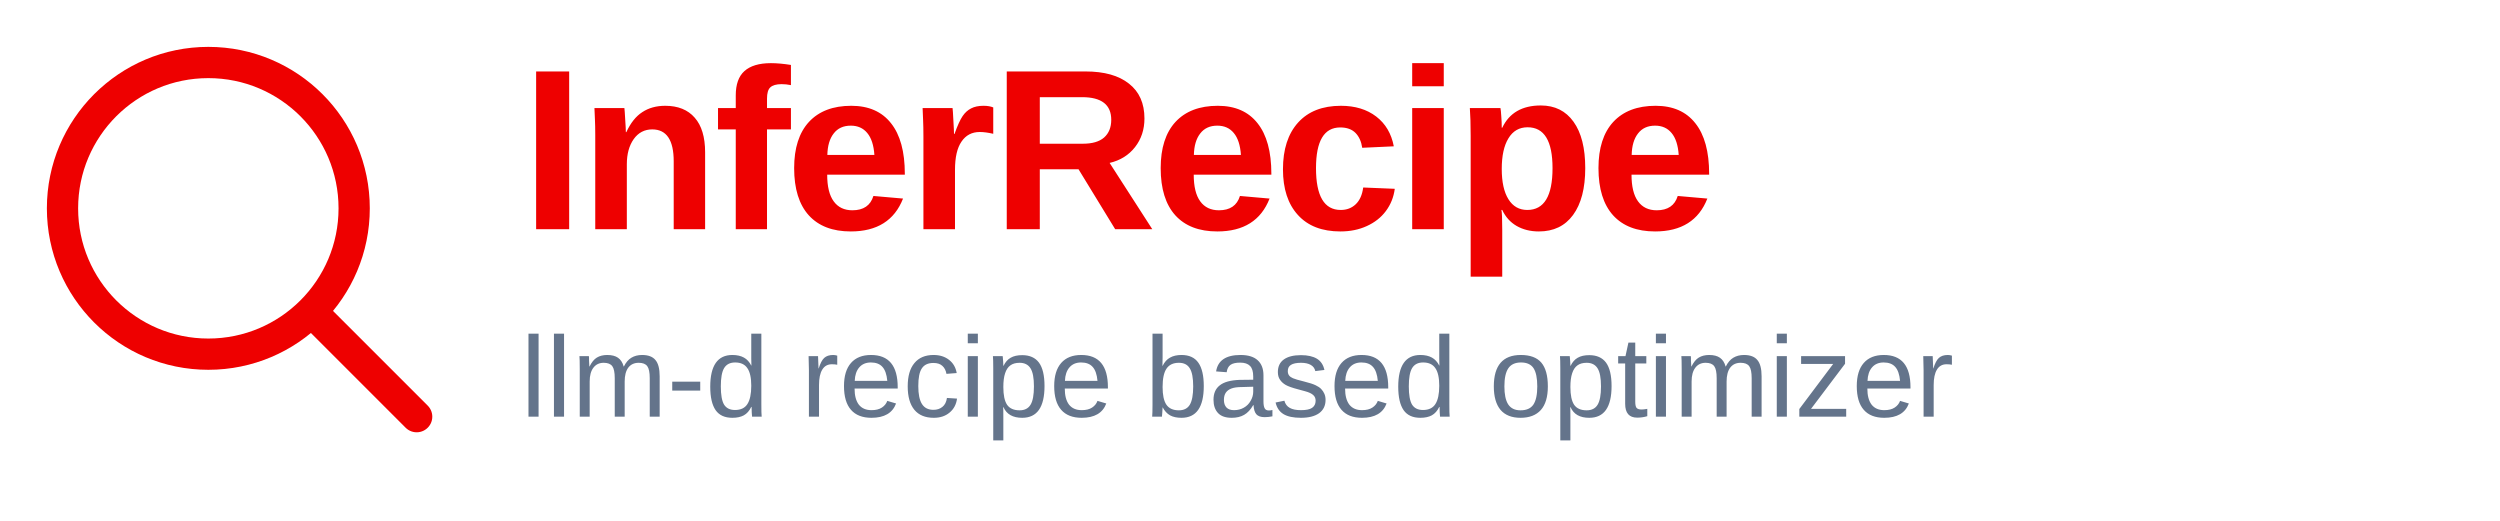
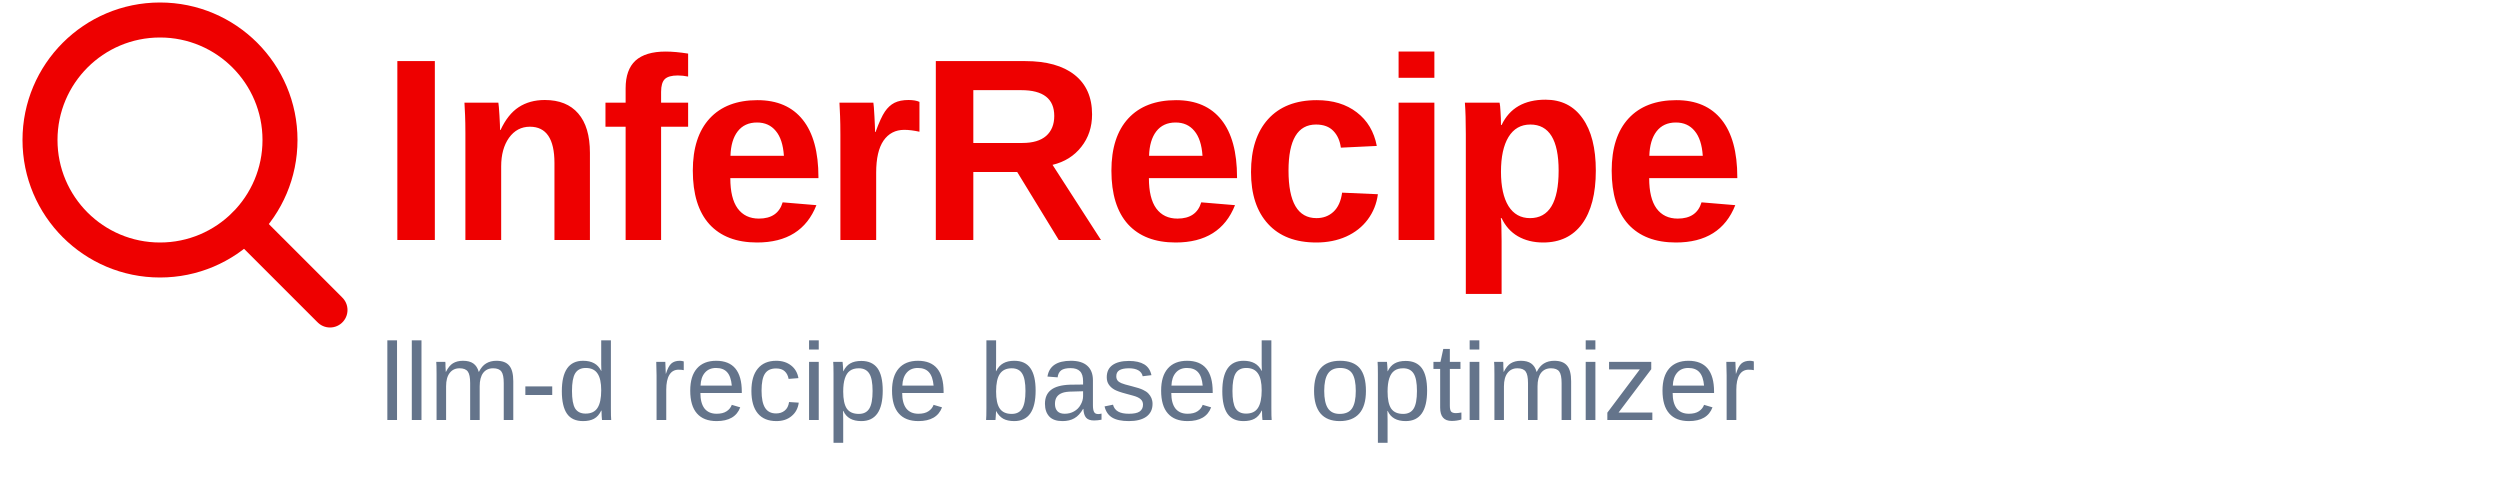
- <svg xmlns="http://www.w3.org/2000/svg" viewBox="0 0 240 50" width="240" height="50">
-   <circle cx="20" cy="20" r="14" fill="none" stroke="#EE0000" stroke-width="3" />
-   <line x1="30" y1="30" x2="40" y2="40" stroke="#EE0000" stroke-width="3" stroke-linecap="round" />
-   <text x="50" y="22" font-family="'Red Hat Display', 'Segoe UI', Arial, sans-serif" font-weight="900" font-size="22" fill="#EE0000" letter-spacing="-0.5">InferRecipe</text>
-   <text x="50" y="40" font-family="'Red Hat Display', 'Segoe UI', Arial, sans-serif" font-weight="500" font-size="11" fill="#64748b">llm-d recipe based optimizer</text>
+ <svg xmlns="http://www.w3.org/2000/svg" viewBox="0 0 250 48" width="250" height="48">
+   <circle cx="16" cy="14" r="12" fill="none" stroke="#EE0000" stroke-width="3.5" />
+   <line x1="24.5" y1="22.5" x2="33" y2="31" stroke="#EE0000" stroke-width="3.5" stroke-linecap="round" />
+   <text x="38" y="24" font-family="'Red Hat Display', 'Segoe UI', Arial, sans-serif" font-weight="900" font-size="26" fill="#EE0000" letter-spacing="-0.5">InferRecipe</text>
+   <text x="38" y="42" font-family="'Red Hat Display', 'Segoe UI', Arial, sans-serif" font-weight="500" font-size="11" fill="#64748b">llm-d recipe based optimizer</text>
</svg>
